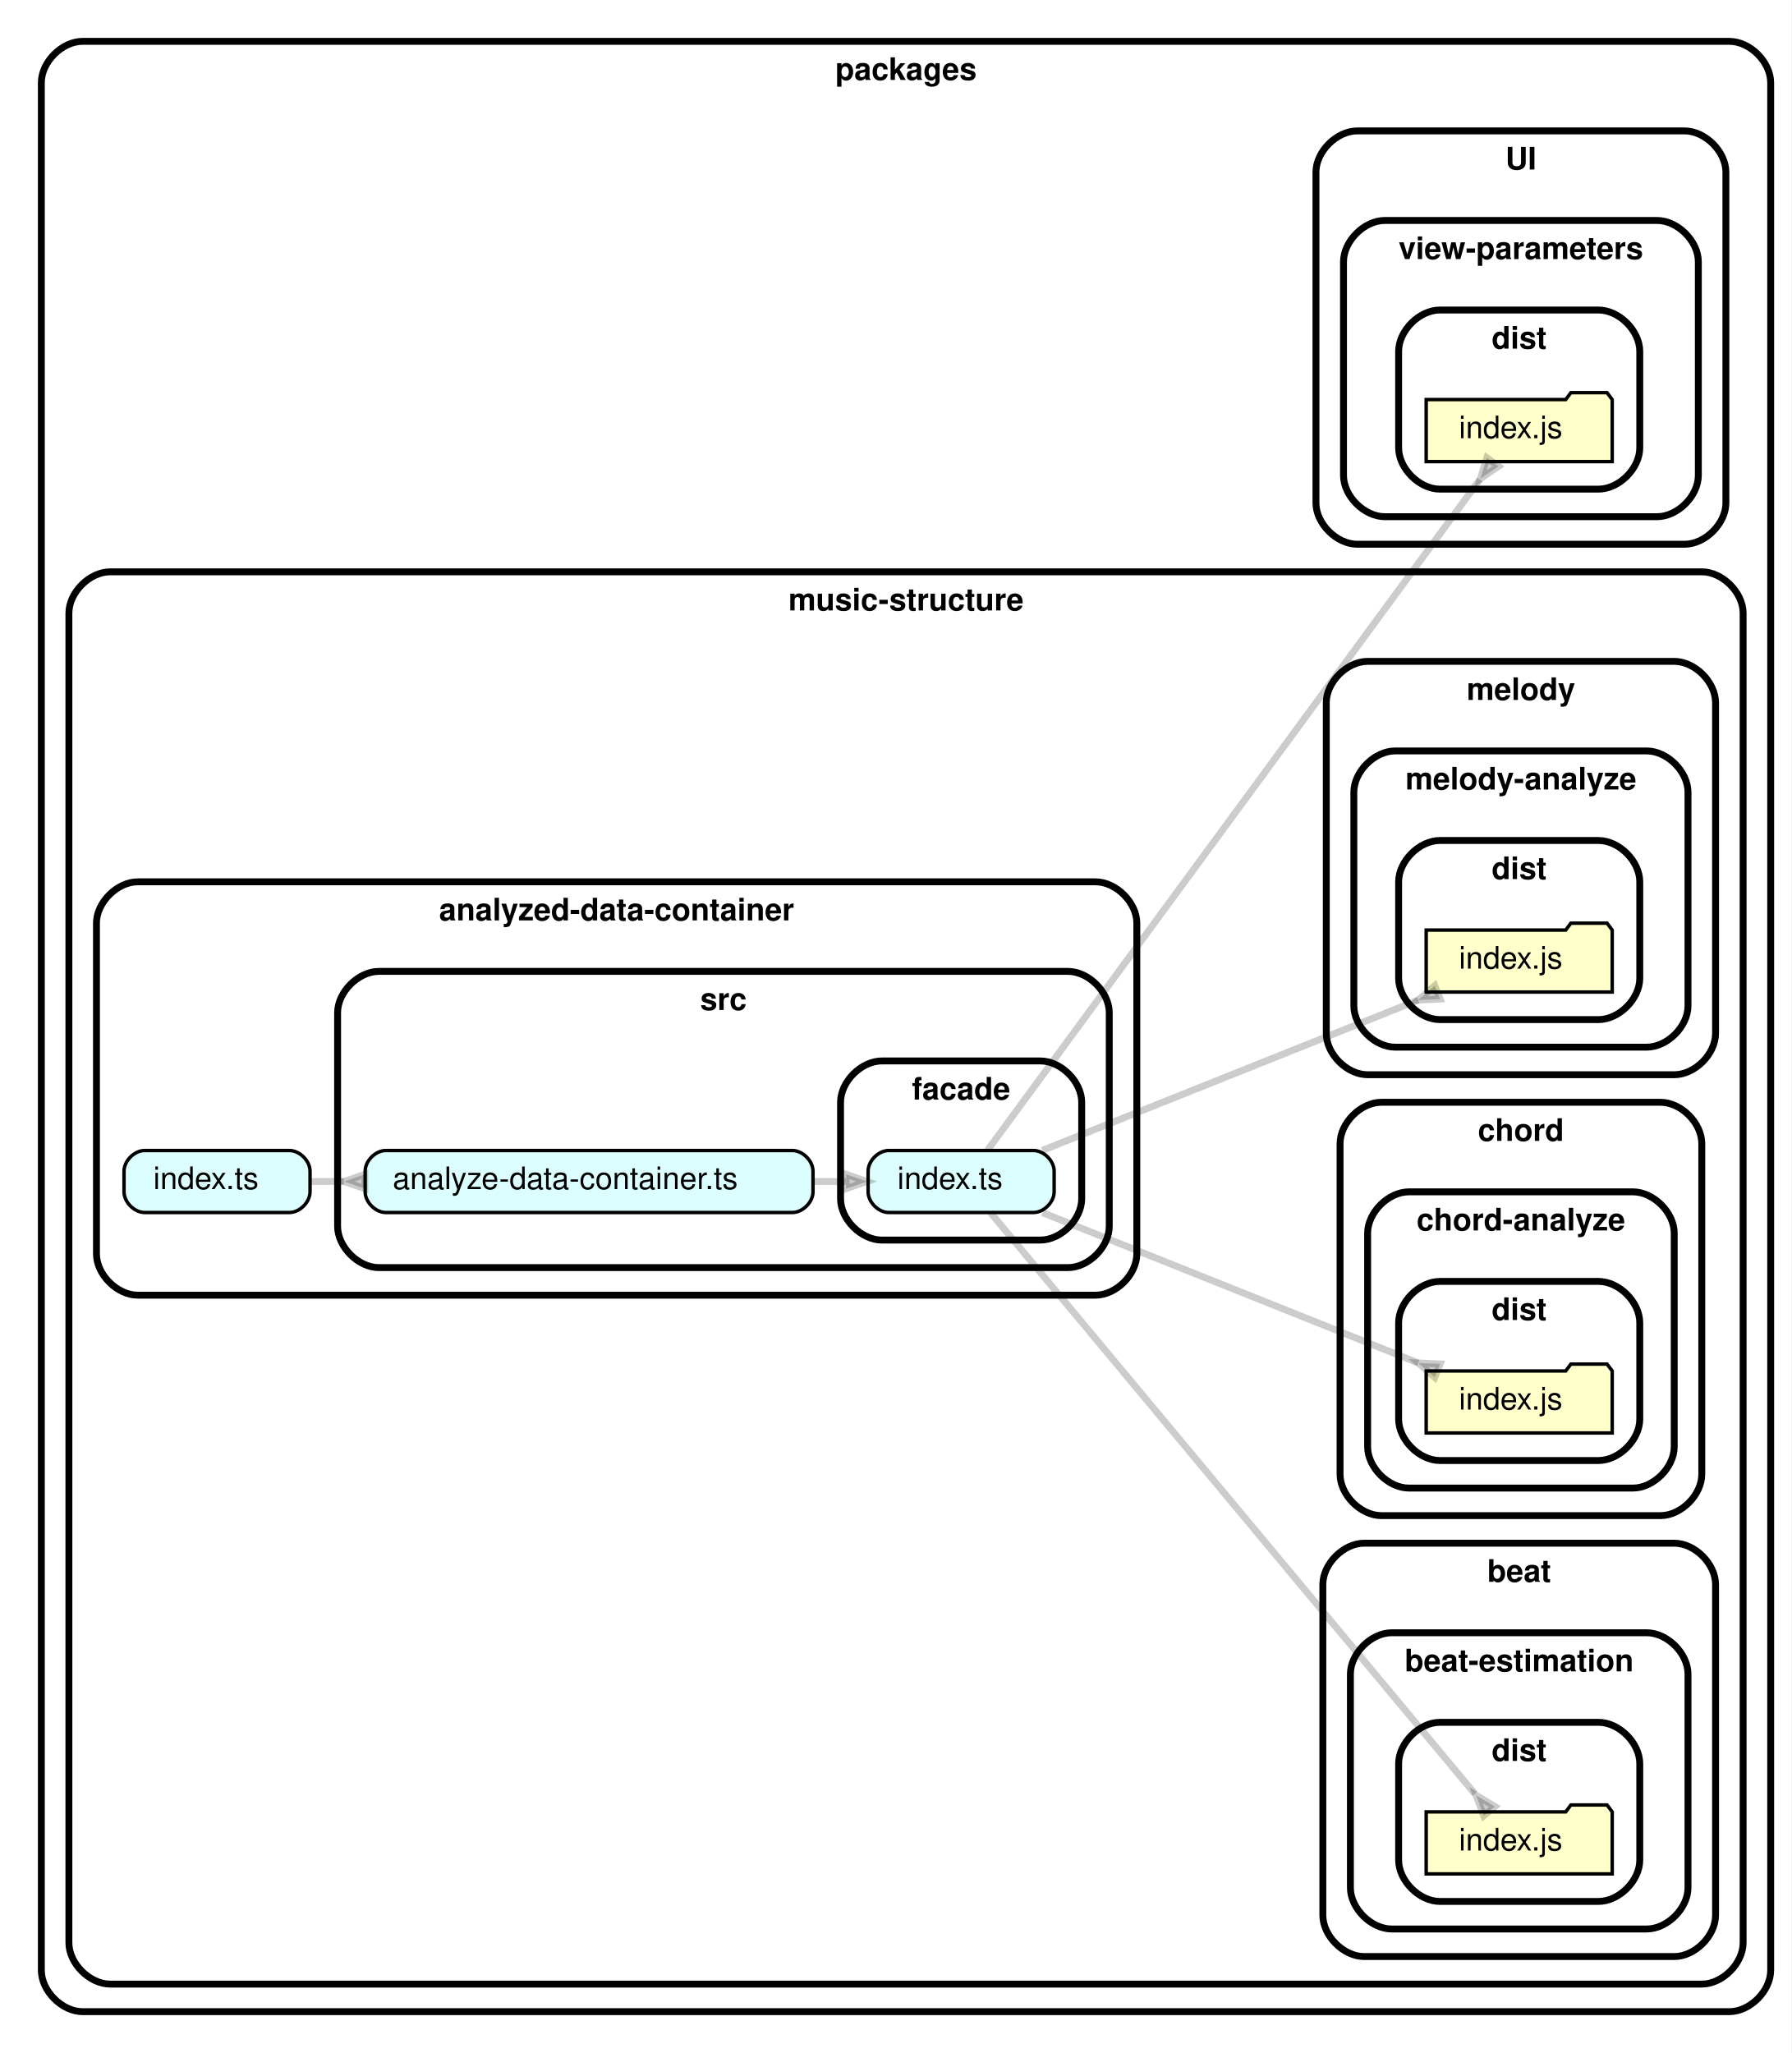
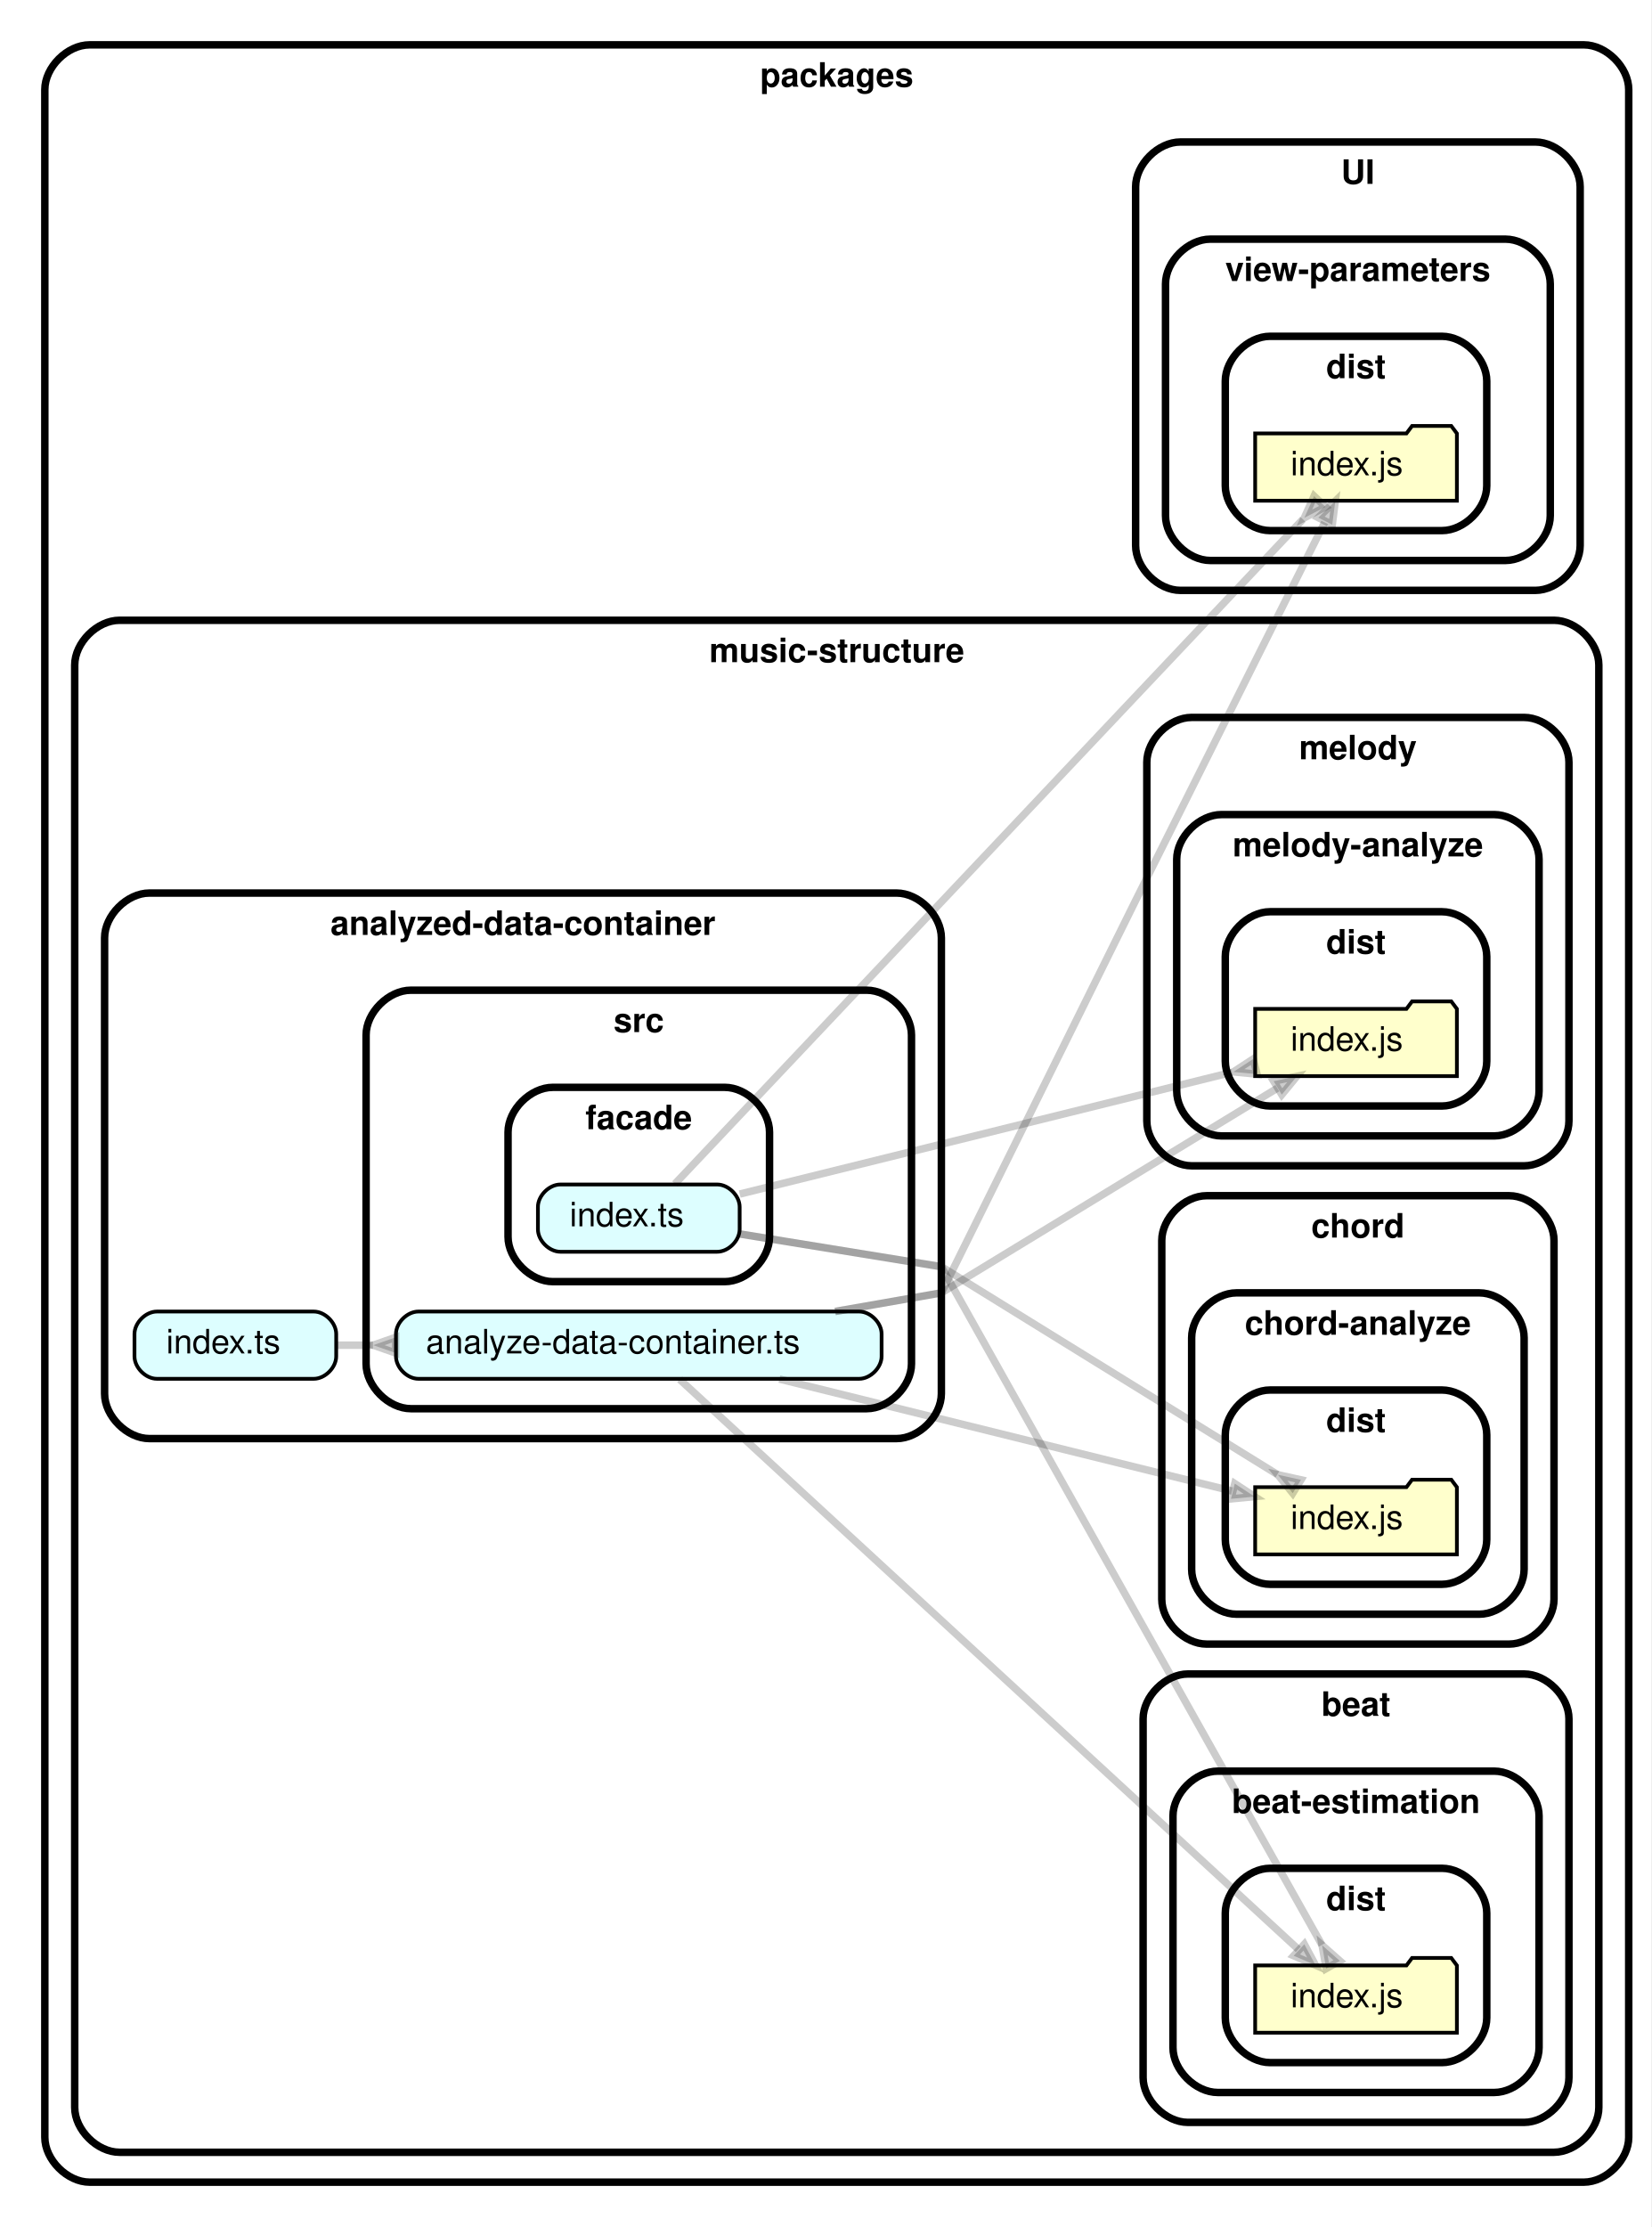
- <svg xmlns="http://www.w3.org/2000/svg" xmlns:xlink="http://www.w3.org/1999/xlink" width="520pt" height="596pt" viewBox="0.00 0.00 520.00 596.00">
+ <svg xmlns="http://www.w3.org/2000/svg" xmlns:xlink="http://www.w3.org/1999/xlink" width="442pt" height="596pt" viewBox="0.00 0.00 442.00 596.00">
  <g id="graph0" class="graph" transform="scale(1 1) rotate(0) translate(4 592)">
-     <polygon fill="white" stroke="transparent" points="-4,4 -4,-592 516,-592 516,4 -4,4" />
+     <polygon fill="white" stroke="transparent" points="-4,4 -4,-592 438,-592 438,4 -4,4" />
    <g id="clust1" class="cluster">
-       <path fill="#ffffff" stroke="black" stroke-width="2" d="M20,-8C20,-8 498,-8 498,-8 504,-8 510,-14 510,-20 510,-20 510,-568 510,-568 510,-574 504,-580 498,-580 498,-580 20,-580 20,-580 14,-580 8,-574 8,-568 8,-568 8,-20 8,-20 8,-14 14,-8 20,-8" />
-       <text text-anchor="middle" x="259" y="-568.8" font-family="Helvetica,sans-Serif" font-weight="bold" font-size="9.00">packages</text>
+       <path fill="#ffffff" stroke="black" stroke-width="2" d="M20,-8C20,-8 420,-8 420,-8 426,-8 432,-14 432,-20 432,-20 432,-568 432,-568 432,-574 426,-580 420,-580 420,-580 20,-580 20,-580 14,-580 8,-574 8,-568 8,-568 8,-20 8,-20 8,-14 14,-8 20,-8" />
+       <text text-anchor="middle" x="220" y="-568.8" font-family="Helvetica,sans-Serif" font-weight="bold" font-size="9.00">packages</text>
    </g>
    <g id="clust2" class="cluster">
-       <path fill="#ffffff" stroke="black" stroke-width="2" d="M390,-434C390,-434 485,-434 485,-434 491,-434 497,-440 497,-446 497,-446 497,-542 497,-542 497,-548 491,-554 485,-554 485,-554 390,-554 390,-554 384,-554 378,-548 378,-542 378,-542 378,-446 378,-446 378,-440 384,-434 390,-434" />
-       <text text-anchor="middle" x="437.5" y="-542.8" font-family="Helvetica,sans-Serif" font-weight="bold" font-size="9.00">UI</text>
+       <path fill="#ffffff" stroke="black" stroke-width="2" d="M312,-434C312,-434 407,-434 407,-434 413,-434 419,-440 419,-446 419,-446 419,-542 419,-542 419,-548 413,-554 407,-554 407,-554 312,-554 312,-554 306,-554 300,-548 300,-542 300,-542 300,-446 300,-446 300,-440 306,-434 312,-434" />
+       <text text-anchor="middle" x="359.5" y="-542.8" font-family="Helvetica,sans-Serif" font-weight="bold" font-size="9.00">UI</text>
    </g>
    <g id="clust3" class="cluster">
-       <path fill="#ffffff" stroke="black" stroke-width="2" d="M398,-442C398,-442 477,-442 477,-442 483,-442 489,-448 489,-454 489,-454 489,-516 489,-516 489,-522 483,-528 477,-528 477,-528 398,-528 398,-528 392,-528 386,-522 386,-516 386,-516 386,-454 386,-454 386,-448 392,-442 398,-442" />
-       <text text-anchor="middle" x="437.5" y="-516.8" font-family="Helvetica,sans-Serif" font-weight="bold" font-size="9.00">view-parameters</text>
+       <path fill="#ffffff" stroke="black" stroke-width="2" d="M320,-442C320,-442 399,-442 399,-442 405,-442 411,-448 411,-454 411,-454 411,-516 411,-516 411,-522 405,-528 399,-528 399,-528 320,-528 320,-528 314,-528 308,-522 308,-516 308,-516 308,-454 308,-454 308,-448 314,-442 320,-442" />
+       <text text-anchor="middle" x="359.5" y="-516.8" font-family="Helvetica,sans-Serif" font-weight="bold" font-size="9.00">view-parameters</text>
    </g>
    <g id="clust4" class="cluster">
-       <path fill="#ffffff" stroke="black" stroke-width="2" d="M414,-450C414,-450 460,-450 460,-450 466,-450 472,-456 472,-462 472,-462 472,-490 472,-490 472,-496 466,-502 460,-502 460,-502 414,-502 414,-502 408,-502 402,-496 402,-490 402,-490 402,-462 402,-462 402,-456 408,-450 414,-450" />
-       <text text-anchor="middle" x="437" y="-490.8" font-family="Helvetica,sans-Serif" font-weight="bold" font-size="9.00">dist</text>
+       <path fill="#ffffff" stroke="black" stroke-width="2" d="M336,-450C336,-450 382,-450 382,-450 388,-450 394,-456 394,-462 394,-462 394,-490 394,-490 394,-496 388,-502 382,-502 382,-502 336,-502 336,-502 330,-502 324,-496 324,-490 324,-490 324,-462 324,-462 324,-456 330,-450 336,-450" />
+       <text text-anchor="middle" x="359" y="-490.8" font-family="Helvetica,sans-Serif" font-weight="bold" font-size="9.00">dist</text>
    </g>
    <g id="clust5" class="cluster">
-       <path fill="#ffffff" stroke="black" stroke-width="2" d="M28,-16C28,-16 490,-16 490,-16 496,-16 502,-22 502,-28 502,-28 502,-414 502,-414 502,-420 496,-426 490,-426 490,-426 28,-426 28,-426 22,-426 16,-420 16,-414 16,-414 16,-28 16,-28 16,-22 22,-16 28,-16" />
-       <text text-anchor="middle" x="259" y="-414.8" font-family="Helvetica,sans-Serif" font-weight="bold" font-size="9.00">music-structure</text>
+       <path fill="#ffffff" stroke="black" stroke-width="2" d="M28,-16C28,-16 412,-16 412,-16 418,-16 424,-22 424,-28 424,-28 424,-414 424,-414 424,-420 418,-426 412,-426 412,-426 28,-426 28,-426 22,-426 16,-420 16,-414 16,-414 16,-28 16,-28 16,-22 22,-16 28,-16" />
+       <text text-anchor="middle" x="220" y="-414.8" font-family="Helvetica,sans-Serif" font-weight="bold" font-size="9.00">music-structure</text>
    </g>
    <g id="clust6" class="cluster">
-       <path fill="#ffffff" stroke="black" stroke-width="2" d="M36,-216C36,-216 314,-216 314,-216 320,-216 326,-222 326,-228 326,-228 326,-324 326,-324 326,-330 320,-336 314,-336 314,-336 36,-336 36,-336 30,-336 24,-330 24,-324 24,-324 24,-228 24,-228 24,-222 30,-216 36,-216" />
-       <text text-anchor="middle" x="175" y="-324.8" font-family="Helvetica,sans-Serif" font-weight="bold" font-size="9.00">analyzed-data-container</text>
+       <path fill="#ffffff" stroke="black" stroke-width="2" d="M36,-207C36,-207 236,-207 236,-207 242,-207 248,-213 248,-219 248,-219 248,-341 248,-341 248,-347 242,-353 236,-353 236,-353 36,-353 36,-353 30,-353 24,-347 24,-341 24,-341 24,-219 24,-219 24,-213 30,-207 36,-207" />
+       <text text-anchor="middle" x="136" y="-341.8" font-family="Helvetica,sans-Serif" font-weight="bold" font-size="9.00">analyzed-data-container</text>
    </g>
    <g id="clust7" class="cluster">
-       <path fill="#ffffff" stroke="black" stroke-width="2" d="M106,-224C106,-224 306,-224 306,-224 312,-224 318,-230 318,-236 318,-236 318,-298 318,-298 318,-304 312,-310 306,-310 306,-310 106,-310 106,-310 100,-310 94,-304 94,-298 94,-298 94,-236 94,-236 94,-230 100,-224 106,-224" />
-       <text text-anchor="middle" x="206" y="-298.8" font-family="Helvetica,sans-Serif" font-weight="bold" font-size="9.00">src</text>
+       <path fill="#ffffff" stroke="black" stroke-width="2" d="M106,-215C106,-215 228,-215 228,-215 234,-215 240,-221 240,-227 240,-227 240,-315 240,-315 240,-321 234,-327 228,-327 228,-327 106,-327 106,-327 100,-327 94,-321 94,-315 94,-315 94,-227 94,-227 94,-221 100,-215 106,-215" />
+       <text text-anchor="middle" x="167" y="-315.8" font-family="Helvetica,sans-Serif" font-weight="bold" font-size="9.00">src</text>
    </g>
    <g id="clust8" class="cluster">
-       <path fill="#ffffff" stroke="black" stroke-width="2" d="M252,-232C252,-232 298,-232 298,-232 304,-232 310,-238 310,-244 310,-244 310,-272 310,-272 310,-278 304,-284 298,-284 298,-284 252,-284 252,-284 246,-284 240,-278 240,-272 240,-272 240,-244 240,-244 240,-238 246,-232 252,-232" />
-       <text text-anchor="middle" x="275" y="-272.8" font-family="Helvetica,sans-Serif" font-weight="bold" font-size="9.00">facade</text>
+       <path fill="#ffffff" stroke="black" stroke-width="2" d="M144,-249C144,-249 190,-249 190,-249 196,-249 202,-255 202,-261 202,-261 202,-289 202,-289 202,-295 196,-301 190,-301 190,-301 144,-301 144,-301 138,-301 132,-295 132,-289 132,-289 132,-261 132,-261 132,-255 138,-249 144,-249" />
+       <text text-anchor="middle" x="167" y="-289.8" font-family="Helvetica,sans-Serif" font-weight="bold" font-size="9.00">facade</text>
    </g>
    <g id="clust9" class="cluster">
-       <path fill="#ffffff" stroke="black" stroke-width="2" d="M392,-24C392,-24 482,-24 482,-24 488,-24 494,-30 494,-36 494,-36 494,-132 494,-132 494,-138 488,-144 482,-144 482,-144 392,-144 392,-144 386,-144 380,-138 380,-132 380,-132 380,-36 380,-36 380,-30 386,-24 392,-24" />
-       <text text-anchor="middle" x="437" y="-132.8" font-family="Helvetica,sans-Serif" font-weight="bold" font-size="9.00">beat</text>
+       <path fill="#ffffff" stroke="black" stroke-width="2" d="M314,-24C314,-24 404,-24 404,-24 410,-24 416,-30 416,-36 416,-36 416,-132 416,-132 416,-138 410,-144 404,-144 404,-144 314,-144 314,-144 308,-144 302,-138 302,-132 302,-132 302,-36 302,-36 302,-30 308,-24 314,-24" />
+       <text text-anchor="middle" x="359" y="-132.8" font-family="Helvetica,sans-Serif" font-weight="bold" font-size="9.00">beat</text>
    </g>
    <g id="clust10" class="cluster">
-       <path fill="#ffffff" stroke="black" stroke-width="2" d="M400,-32C400,-32 474,-32 474,-32 480,-32 486,-38 486,-44 486,-44 486,-106 486,-106 486,-112 480,-118 474,-118 474,-118 400,-118 400,-118 394,-118 388,-112 388,-106 388,-106 388,-44 388,-44 388,-38 394,-32 400,-32" />
-       <text text-anchor="middle" x="437" y="-106.8" font-family="Helvetica,sans-Serif" font-weight="bold" font-size="9.00">beat-estimation</text>
+       <path fill="#ffffff" stroke="black" stroke-width="2" d="M322,-32C322,-32 396,-32 396,-32 402,-32 408,-38 408,-44 408,-44 408,-106 408,-106 408,-112 402,-118 396,-118 396,-118 322,-118 322,-118 316,-118 310,-112 310,-106 310,-106 310,-44 310,-44 310,-38 316,-32 322,-32" />
+       <text text-anchor="middle" x="359" y="-106.8" font-family="Helvetica,sans-Serif" font-weight="bold" font-size="9.00">beat-estimation</text>
    </g>
    <g id="clust11" class="cluster">
-       <path fill="#ffffff" stroke="black" stroke-width="2" d="M414,-40C414,-40 460,-40 460,-40 466,-40 472,-46 472,-52 472,-52 472,-80 472,-80 472,-86 466,-92 460,-92 460,-92 414,-92 414,-92 408,-92 402,-86 402,-80 402,-80 402,-52 402,-52 402,-46 408,-40 414,-40" />
-       <text text-anchor="middle" x="437" y="-80.8" font-family="Helvetica,sans-Serif" font-weight="bold" font-size="9.00">dist</text>
+       <path fill="#ffffff" stroke="black" stroke-width="2" d="M336,-40C336,-40 382,-40 382,-40 388,-40 394,-46 394,-52 394,-52 394,-80 394,-80 394,-86 388,-92 382,-92 382,-92 336,-92 336,-92 330,-92 324,-86 324,-80 324,-80 324,-52 324,-52 324,-46 330,-40 336,-40" />
+       <text text-anchor="middle" x="359" y="-80.8" font-family="Helvetica,sans-Serif" font-weight="bold" font-size="9.00">dist</text>
    </g>
    <g id="clust12" class="cluster">
-       <path fill="#ffffff" stroke="black" stroke-width="2" d="M397,-152C397,-152 478,-152 478,-152 484,-152 490,-158 490,-164 490,-164 490,-260 490,-260 490,-266 484,-272 478,-272 478,-272 397,-272 397,-272 391,-272 385,-266 385,-260 385,-260 385,-164 385,-164 385,-158 391,-152 397,-152" />
-       <text text-anchor="middle" x="437.5" y="-260.8" font-family="Helvetica,sans-Serif" font-weight="bold" font-size="9.00">chord</text>
+       <path fill="#ffffff" stroke="black" stroke-width="2" d="M319,-152C319,-152 400,-152 400,-152 406,-152 412,-158 412,-164 412,-164 412,-260 412,-260 412,-266 406,-272 400,-272 400,-272 319,-272 319,-272 313,-272 307,-266 307,-260 307,-260 307,-164 307,-164 307,-158 313,-152 319,-152" />
+       <text text-anchor="middle" x="359.5" y="-260.8" font-family="Helvetica,sans-Serif" font-weight="bold" font-size="9.00">chord</text>
    </g>
    <g id="clust13" class="cluster">
-       <path fill="#ffffff" stroke="black" stroke-width="2" d="M405,-160C405,-160 470,-160 470,-160 476,-160 482,-166 482,-172 482,-172 482,-234 482,-234 482,-240 476,-246 470,-246 470,-246 405,-246 405,-246 399,-246 393,-240 393,-234 393,-234 393,-172 393,-172 393,-166 399,-160 405,-160" />
-       <text text-anchor="middle" x="437.5" y="-234.8" font-family="Helvetica,sans-Serif" font-weight="bold" font-size="9.00">chord-analyze</text>
+       <path fill="#ffffff" stroke="black" stroke-width="2" d="M327,-160C327,-160 392,-160 392,-160 398,-160 404,-166 404,-172 404,-172 404,-234 404,-234 404,-240 398,-246 392,-246 392,-246 327,-246 327,-246 321,-246 315,-240 315,-234 315,-234 315,-172 315,-172 315,-166 321,-160 327,-160" />
+       <text text-anchor="middle" x="359.5" y="-234.8" font-family="Helvetica,sans-Serif" font-weight="bold" font-size="9.00">chord-analyze</text>
    </g>
    <g id="clust14" class="cluster">
-       <path fill="#ffffff" stroke="black" stroke-width="2" d="M414,-168C414,-168 460,-168 460,-168 466,-168 472,-174 472,-180 472,-180 472,-208 472,-208 472,-214 466,-220 460,-220 460,-220 414,-220 414,-220 408,-220 402,-214 402,-208 402,-208 402,-180 402,-180 402,-174 408,-168 414,-168" />
-       <text text-anchor="middle" x="437" y="-208.8" font-family="Helvetica,sans-Serif" font-weight="bold" font-size="9.00">dist</text>
+       <path fill="#ffffff" stroke="black" stroke-width="2" d="M336,-168C336,-168 382,-168 382,-168 388,-168 394,-174 394,-180 394,-180 394,-208 394,-208 394,-214 388,-220 382,-220 382,-220 336,-220 336,-220 330,-220 324,-214 324,-208 324,-208 324,-180 324,-180 324,-174 330,-168 336,-168" />
+       <text text-anchor="middle" x="359" y="-208.8" font-family="Helvetica,sans-Serif" font-weight="bold" font-size="9.00">dist</text>
    </g>
    <g id="clust15" class="cluster">
-       <path fill="#ffffff" stroke="black" stroke-width="2" d="M393,-280C393,-280 482,-280 482,-280 488,-280 494,-286 494,-292 494,-292 494,-388 494,-388 494,-394 488,-400 482,-400 482,-400 393,-400 393,-400 387,-400 381,-394 381,-388 381,-388 381,-292 381,-292 381,-286 387,-280 393,-280" />
-       <text text-anchor="middle" x="437.5" y="-388.8" font-family="Helvetica,sans-Serif" font-weight="bold" font-size="9.00">melody</text>
+       <path fill="#ffffff" stroke="black" stroke-width="2" d="M315,-280C315,-280 404,-280 404,-280 410,-280 416,-286 416,-292 416,-292 416,-388 416,-388 416,-394 410,-400 404,-400 404,-400 315,-400 315,-400 309,-400 303,-394 303,-388 303,-388 303,-292 303,-292 303,-286 309,-280 315,-280" />
+       <text text-anchor="middle" x="359.5" y="-388.8" font-family="Helvetica,sans-Serif" font-weight="bold" font-size="9.00">melody</text>
    </g>
    <g id="clust16" class="cluster">
-       <path fill="#ffffff" stroke="black" stroke-width="2" d="M401,-288C401,-288 474,-288 474,-288 480,-288 486,-294 486,-300 486,-300 486,-362 486,-362 486,-368 480,-374 474,-374 474,-374 401,-374 401,-374 395,-374 389,-368 389,-362 389,-362 389,-300 389,-300 389,-294 395,-288 401,-288" />
-       <text text-anchor="middle" x="437.5" y="-362.8" font-family="Helvetica,sans-Serif" font-weight="bold" font-size="9.00">melody-analyze</text>
+       <path fill="#ffffff" stroke="black" stroke-width="2" d="M323,-288C323,-288 396,-288 396,-288 402,-288 408,-294 408,-300 408,-300 408,-362 408,-362 408,-368 402,-374 396,-374 396,-374 323,-374 323,-374 317,-374 311,-368 311,-362 311,-362 311,-300 311,-300 311,-294 317,-288 323,-288" />
+       <text text-anchor="middle" x="359.5" y="-362.8" font-family="Helvetica,sans-Serif" font-weight="bold" font-size="9.00">melody-analyze</text>
    </g>
    <g id="clust17" class="cluster">
-       <path fill="#ffffff" stroke="black" stroke-width="2" d="M414,-296C414,-296 460,-296 460,-296 466,-296 472,-302 472,-308 472,-308 472,-336 472,-336 472,-342 466,-348 460,-348 460,-348 414,-348 414,-348 408,-348 402,-342 402,-336 402,-336 402,-308 402,-308 402,-302 408,-296 414,-296" />
-       <text text-anchor="middle" x="437" y="-336.8" font-family="Helvetica,sans-Serif" font-weight="bold" font-size="9.00">dist</text>
+       <path fill="#ffffff" stroke="black" stroke-width="2" d="M336,-296C336,-296 382,-296 382,-296 388,-296 394,-302 394,-308 394,-308 394,-336 394,-336 394,-342 388,-348 382,-348 382,-348 336,-348 336,-348 330,-348 324,-342 324,-336 324,-336 324,-308 324,-308 324,-302 330,-296 336,-296" />
+       <text text-anchor="middle" x="359" y="-336.8" font-family="Helvetica,sans-Serif" font-weight="bold" font-size="9.00">dist</text>
    </g>
    <g id="node1" class="node">
      <g id="a_node1">
        <a xlink:href="packages/UI/view-parameters/dist/index.js" xlink:title="index.js">
-           <polygon fill="#ffffcc" stroke="black" points="464,-476 462.5,-478 452,-478 450.5,-476 410,-476 410,-458 464,-458 464,-476" />
-           <text text-anchor="start" x="419.5" y="-464.8" font-family="Helvetica,sans-Serif" font-size="9.00">index.js</text>
+           <polygon fill="#ffffcc" stroke="black" points="386,-476 384.5,-478 374,-478 372.5,-476 332,-476 332,-458 386,-458 386,-476" />
+           <text text-anchor="start" x="341.5" y="-464.8" font-family="Helvetica,sans-Serif" font-size="9.00">index.js</text>
        </a>
      </g>
    </g>
    <g id="node2" class="node">
      <g id="a_node2">
        <a xlink:href="packages/music-structure/analyzed-data-container/index.ts" xlink:title="index.ts">
-           <path fill="#ddfeff" stroke="black" d="M80,-258C80,-258 38,-258 38,-258 35,-258 32,-255 32,-252 32,-252 32,-246 32,-246 32,-243 35,-240 38,-240 38,-240 80,-240 80,-240 83,-240 86,-243 86,-246 86,-246 86,-252 86,-252 86,-255 83,-258 80,-258" />
-           <text text-anchor="start" x="40.5" y="-246.8" font-family="Helvetica,sans-Serif" font-size="9.00">index.ts</text>
+           <path fill="#ddfeff" stroke="black" d="M80,-241C80,-241 38,-241 38,-241 35,-241 32,-238 32,-235 32,-235 32,-229 32,-229 32,-226 35,-223 38,-223 38,-223 80,-223 80,-223 83,-223 86,-226 86,-229 86,-229 86,-235 86,-235 86,-238 83,-241 80,-241" />
+           <text text-anchor="start" x="40.5" y="-229.8" font-family="Helvetica,sans-Serif" font-size="9.00">index.ts</text>
        </a>
      </g>
    </g>
    <g id="node3" class="node">
      <g id="a_node3">
        <a xlink:href="packages/music-structure/analyzed-data-container/src/analyze-data-container.ts" xlink:title="analyze-data-container.ts">
-           <path fill="#ddfeff" stroke="black" d="M226,-258C226,-258 108,-258 108,-258 105,-258 102,-255 102,-252 102,-252 102,-246 102,-246 102,-243 105,-240 108,-240 108,-240 226,-240 226,-240 229,-240 232,-243 232,-246 232,-246 232,-252 232,-252 232,-255 229,-258 226,-258" />
-           <text text-anchor="start" x="110" y="-246.8" font-family="Helvetica,sans-Serif" font-size="9.00">analyze-data-container.ts</text>
+           <path fill="#ddfeff" stroke="black" d="M226,-241C226,-241 108,-241 108,-241 105,-241 102,-238 102,-235 102,-235 102,-229 102,-229 102,-226 105,-223 108,-223 108,-223 226,-223 226,-223 229,-223 232,-226 232,-229 232,-229 232,-235 232,-235 232,-238 229,-241 226,-241" />
+           <text text-anchor="start" x="110" y="-229.8" font-family="Helvetica,sans-Serif" font-size="9.00">analyze-data-container.ts</text>
        </a>
      </g>
    </g>
    <g id="edge1" class="edge">
-       <path fill="none" stroke="#000000" stroke-width="2" stroke-opacity="0.2" d="M86.2,-249C89.27,-249 92.5,-249 95.82,-249" />
-       <polygon fill="#000000" fill-opacity="0.2" stroke="#000000" stroke-width="2" stroke-opacity="0.2" points="101.91,-251.1 95.91,-249 101.91,-246.9 101.91,-251.1" />
+       <path fill="none" stroke="#000000" stroke-width="2" stroke-opacity="0.2" d="M86.2,-232C89.27,-232 92.5,-232 95.82,-232" />
+       <polygon fill="#000000" fill-opacity="0.2" stroke="#000000" stroke-width="2" stroke-opacity="0.2" points="101.91,-234.1 95.91,-232 101.91,-229.9 101.91,-234.1" />
+     </g>
+     <g id="edge5" class="edge">
+       <path fill="none" stroke="#000000" stroke-width="2" stroke-opacity="0.2" d="M219.57,-241.02C235.05,-243.73 248,-246 248,-246 248,-246 300,-351 300,-351 300,-351 334.96,-420.92 350.6,-452.19" />
+       <polygon fill="#000000" fill-opacity="0.2" stroke="#000000" stroke-width="2" stroke-opacity="0.2" points="348.89,-453.47 353.45,-457.9 352.64,-451.59 348.89,-453.47" />
    </g>
    <g id="node4" class="node">
      <g id="a_node4">
-         <a xlink:href="packages/music-structure/analyzed-data-container/src/facade/index.ts" xlink:title="index.ts">
-           <path fill="#ddfeff" stroke="black" d="M296,-258C296,-258 254,-258 254,-258 251,-258 248,-255 248,-252 248,-252 248,-246 248,-246 248,-243 251,-240 254,-240 254,-240 296,-240 296,-240 299,-240 302,-243 302,-246 302,-246 302,-252 302,-252 302,-255 299,-258 296,-258" />
-           <text text-anchor="start" x="256.5" y="-246.8" font-family="Helvetica,sans-Serif" font-size="9.00">index.ts</text>
+         <a xlink:href="packages/music-structure/beat/beat-estimation/dist/index.js" xlink:title="index.js">
+           <polygon fill="#ffffcc" stroke="black" points="386,-66 384.5,-68 374,-68 372.5,-66 332,-66 332,-48 386,-48 386,-66" />
+           <text text-anchor="start" x="341.5" y="-54.8" font-family="Helvetica,sans-Serif" font-size="9.00">index.js</text>
        </a>
      </g>
    </g>
    <g id="edge2" class="edge">
-       <path fill="none" stroke="#000000" stroke-width="2" stroke-opacity="0.2" d="M232.11,-249C235.32,-249 238.47,-249 241.52,-249" />
-       <polygon fill="#000000" fill-opacity="0.2" stroke="#000000" stroke-width="2" stroke-opacity="0.2" points="241.6,-251.1 247.6,-249 241.6,-246.9 241.6,-251.1" />
-     </g>
-     <g id="edge6" class="edge">
-       <path fill="none" stroke="#000000" stroke-width="2" stroke-opacity="0.2" d="M282.67,-258.09C307.58,-292.02 395.23,-411.45 425.57,-452.79" />
-       <polygon fill="#000000" fill-opacity="0.2" stroke="#000000" stroke-width="2" stroke-opacity="0.2" points="427.61,-459.11 425.75,-453.03 430.99,-456.63 427.61,-459.11" />
+       <path fill="none" stroke="#000000" stroke-width="2" stroke-opacity="0.2" d="M177.95,-222.84C209.37,-193.9 306.6,-104.34 343.55,-70.31" />
+       <polygon fill="#000000" fill-opacity="0.2" stroke="#000000" stroke-width="2" stroke-opacity="0.2" points="345.16,-71.68 348.15,-66.07 342.31,-68.59 345.16,-71.68" />
    </g>
    <g id="node5" class="node">
      <g id="a_node5">
-         <a xlink:href="packages/music-structure/beat/beat-estimation/dist/index.js" xlink:title="index.js">
-           <polygon fill="#ffffcc" stroke="black" points="464,-66 462.5,-68 452,-68 450.5,-66 410,-66 410,-48 464,-48 464,-66" />
-           <text text-anchor="start" x="419.5" y="-54.8" font-family="Helvetica,sans-Serif" font-size="9.00">index.js</text>
+         <a xlink:href="packages/music-structure/chord/chord-analyze/dist/index.js" xlink:title="index.js">
+           <polygon fill="#ffffcc" stroke="black" points="386,-194 384.5,-196 374,-196 372.5,-194 332,-194 332,-176 386,-176 386,-194" />
+           <text text-anchor="start" x="341.5" y="-182.8" font-family="Helvetica,sans-Serif" font-size="9.00">index.js</text>
        </a>
      </g>
    </g>
    <g id="edge3" class="edge">
-       <path fill="none" stroke="#000000" stroke-width="2" stroke-opacity="0.2" d="M283.5,-240C309.06,-209.33 392.86,-108.77 424.11,-71.27" />
-       <polygon fill="#000000" fill-opacity="0.2" stroke="#000000" stroke-width="2" stroke-opacity="0.2" points="429.94,-67.55 424.49,-70.82 426.71,-64.86 429.94,-67.55" />
+       <path fill="none" stroke="#000000" stroke-width="2" stroke-opacity="0.2" d="M204.63,-222.94C239.76,-214.25 292.26,-201.26 325.82,-192.96" />
+       <polygon fill="#000000" fill-opacity="0.2" stroke="#000000" stroke-width="2" stroke-opacity="0.2" points="326.54,-194.95 331.86,-191.47 325.53,-190.87 326.54,-194.95" />
    </g>
    <g id="node6" class="node">
      <g id="a_node6">
-         <a xlink:href="packages/music-structure/chord/chord-analyze/dist/index.js" xlink:title="index.js">
-           <polygon fill="#ffffcc" stroke="black" points="464,-194 462.5,-196 452,-196 450.5,-194 410,-194 410,-176 464,-176 464,-194" />
-           <text text-anchor="start" x="419.5" y="-182.8" font-family="Helvetica,sans-Serif" font-size="9.00">index.js</text>
+         <a xlink:href="packages/music-structure/melody/melody-analyze/dist/index.js" xlink:title="index.js">
+           <polygon fill="#ffffcc" stroke="black" points="386,-322 384.5,-324 374,-324 372.5,-322 332,-322 332,-304 386,-304 386,-322" />
+           <text text-anchor="start" x="341.5" y="-310.8" font-family="Helvetica,sans-Serif" font-size="9.00">index.js</text>
        </a>
      </g>
    </g>
    <g id="edge4" class="edge">
-       <path fill="none" stroke="#000000" stroke-width="2" stroke-opacity="0.2" d="M298.58,-239.97C327.21,-228.52 376.57,-208.77 407.68,-196.33" />
-       <polygon fill="#000000" fill-opacity="0.2" stroke="#000000" stroke-width="2" stroke-opacity="0.2" points="414.05,-196.04 407.7,-196.32 412.49,-192.14 414.05,-196.04" />
+       <path fill="none" stroke="#000000" stroke-width="2" stroke-opacity="0.2" d="M219.57,-241.02C235.05,-243.73 248,-246 248,-246 248,-246 306.21,-281.46 337.94,-300.78" />
+       <polygon fill="#000000" fill-opacity="0.2" stroke="#000000" stroke-width="2" stroke-opacity="0.2" points="336.95,-302.64 343.16,-303.96 339.13,-299.05 336.95,-302.64" />
    </g>
    <g id="node7" class="node">
      <g id="a_node7">
-         <a xlink:href="packages/music-structure/melody/melody-analyze/dist/index.js" xlink:title="index.js">
-           <polygon fill="#ffffcc" stroke="black" points="464,-322 462.5,-324 452,-324 450.5,-322 410,-322 410,-304 464,-304 464,-322" />
-           <text text-anchor="start" x="419.5" y="-310.8" font-family="Helvetica,sans-Serif" font-size="9.00">index.js</text>
+         <a xlink:href="packages/music-structure/analyzed-data-container/src/facade/index.ts" xlink:title="index.ts">
+           <path fill="#ddfeff" stroke="black" d="M188,-275C188,-275 146,-275 146,-275 143,-275 140,-272 140,-269 140,-269 140,-263 140,-263 140,-260 143,-257 146,-257 146,-257 188,-257 188,-257 191,-257 194,-260 194,-263 194,-263 194,-269 194,-269 194,-272 191,-275 188,-275" />
+           <text text-anchor="start" x="148.5" y="-263.8" font-family="Helvetica,sans-Serif" font-size="9.00">index.ts</text>
        </a>
      </g>
    </g>
-     <g id="edge5" class="edge">
-       <path fill="none" stroke="#000000" stroke-width="2" stroke-opacity="0.2" d="M298.58,-258.03C327.21,-269.48 376.57,-289.23 407.68,-301.67" />
-       <polygon fill="#000000" fill-opacity="0.2" stroke="#000000" stroke-width="2" stroke-opacity="0.2" points="412.49,-305.86 407.7,-301.68 414.05,-301.96 412.49,-305.86" />
+     <g id="edge9" class="edge">
+       <path fill="none" stroke="#000000" stroke-width="2" stroke-opacity="0.2" d="M176.66,-275.16C206.95,-307.2 308.31,-414.43 344.78,-453.02" />
+       <polygon fill="#000000" fill-opacity="0.2" stroke="#000000" stroke-width="2" stroke-opacity="0.2" points="347.77,-459.23 345.17,-453.43 350.82,-456.34 347.77,-459.23" />
+     </g>
+     <g id="edge6" class="edge">
+       <path fill="none" stroke="#000000" stroke-width="2" stroke-opacity="0.2" d="M194.19,-261.74C217.53,-257.95 248,-253 248,-253 248,-253 324.42,-116.84 349.87,-71.49" />
+       <polygon fill="#000000" fill-opacity="0.2" stroke="#000000" stroke-width="2" stroke-opacity="0.2" points="354.67,-67.22 349.91,-71.42 351.01,-65.16 354.67,-67.22" />
+     </g>
+     <g id="edge7" class="edge">
+       <path fill="none" stroke="#000000" stroke-width="2" stroke-opacity="0.2" d="M194.19,-261.74C217.53,-257.95 248,-253 248,-253 248,-253 306.21,-217.02 337.94,-197.4" />
+       <polygon fill="#000000" fill-opacity="0.2" stroke="#000000" stroke-width="2" stroke-opacity="0.2" points="344.27,-195.96 338.06,-197.33 342.06,-192.38 344.27,-195.96" />
+     </g>
+     <g id="edge8" class="edge">
+       <path fill="none" stroke="#000000" stroke-width="2" stroke-opacity="0.2" d="M194.02,-272.44C228.32,-280.92 288.65,-295.84 325.79,-305.03" />
+       <polygon fill="#000000" fill-opacity="0.2" stroke="#000000" stroke-width="2" stroke-opacity="0.2" points="331.49,-308.6 326.17,-305.13 332.49,-304.53 331.49,-308.6" />
    </g>
  </g>
</svg>
